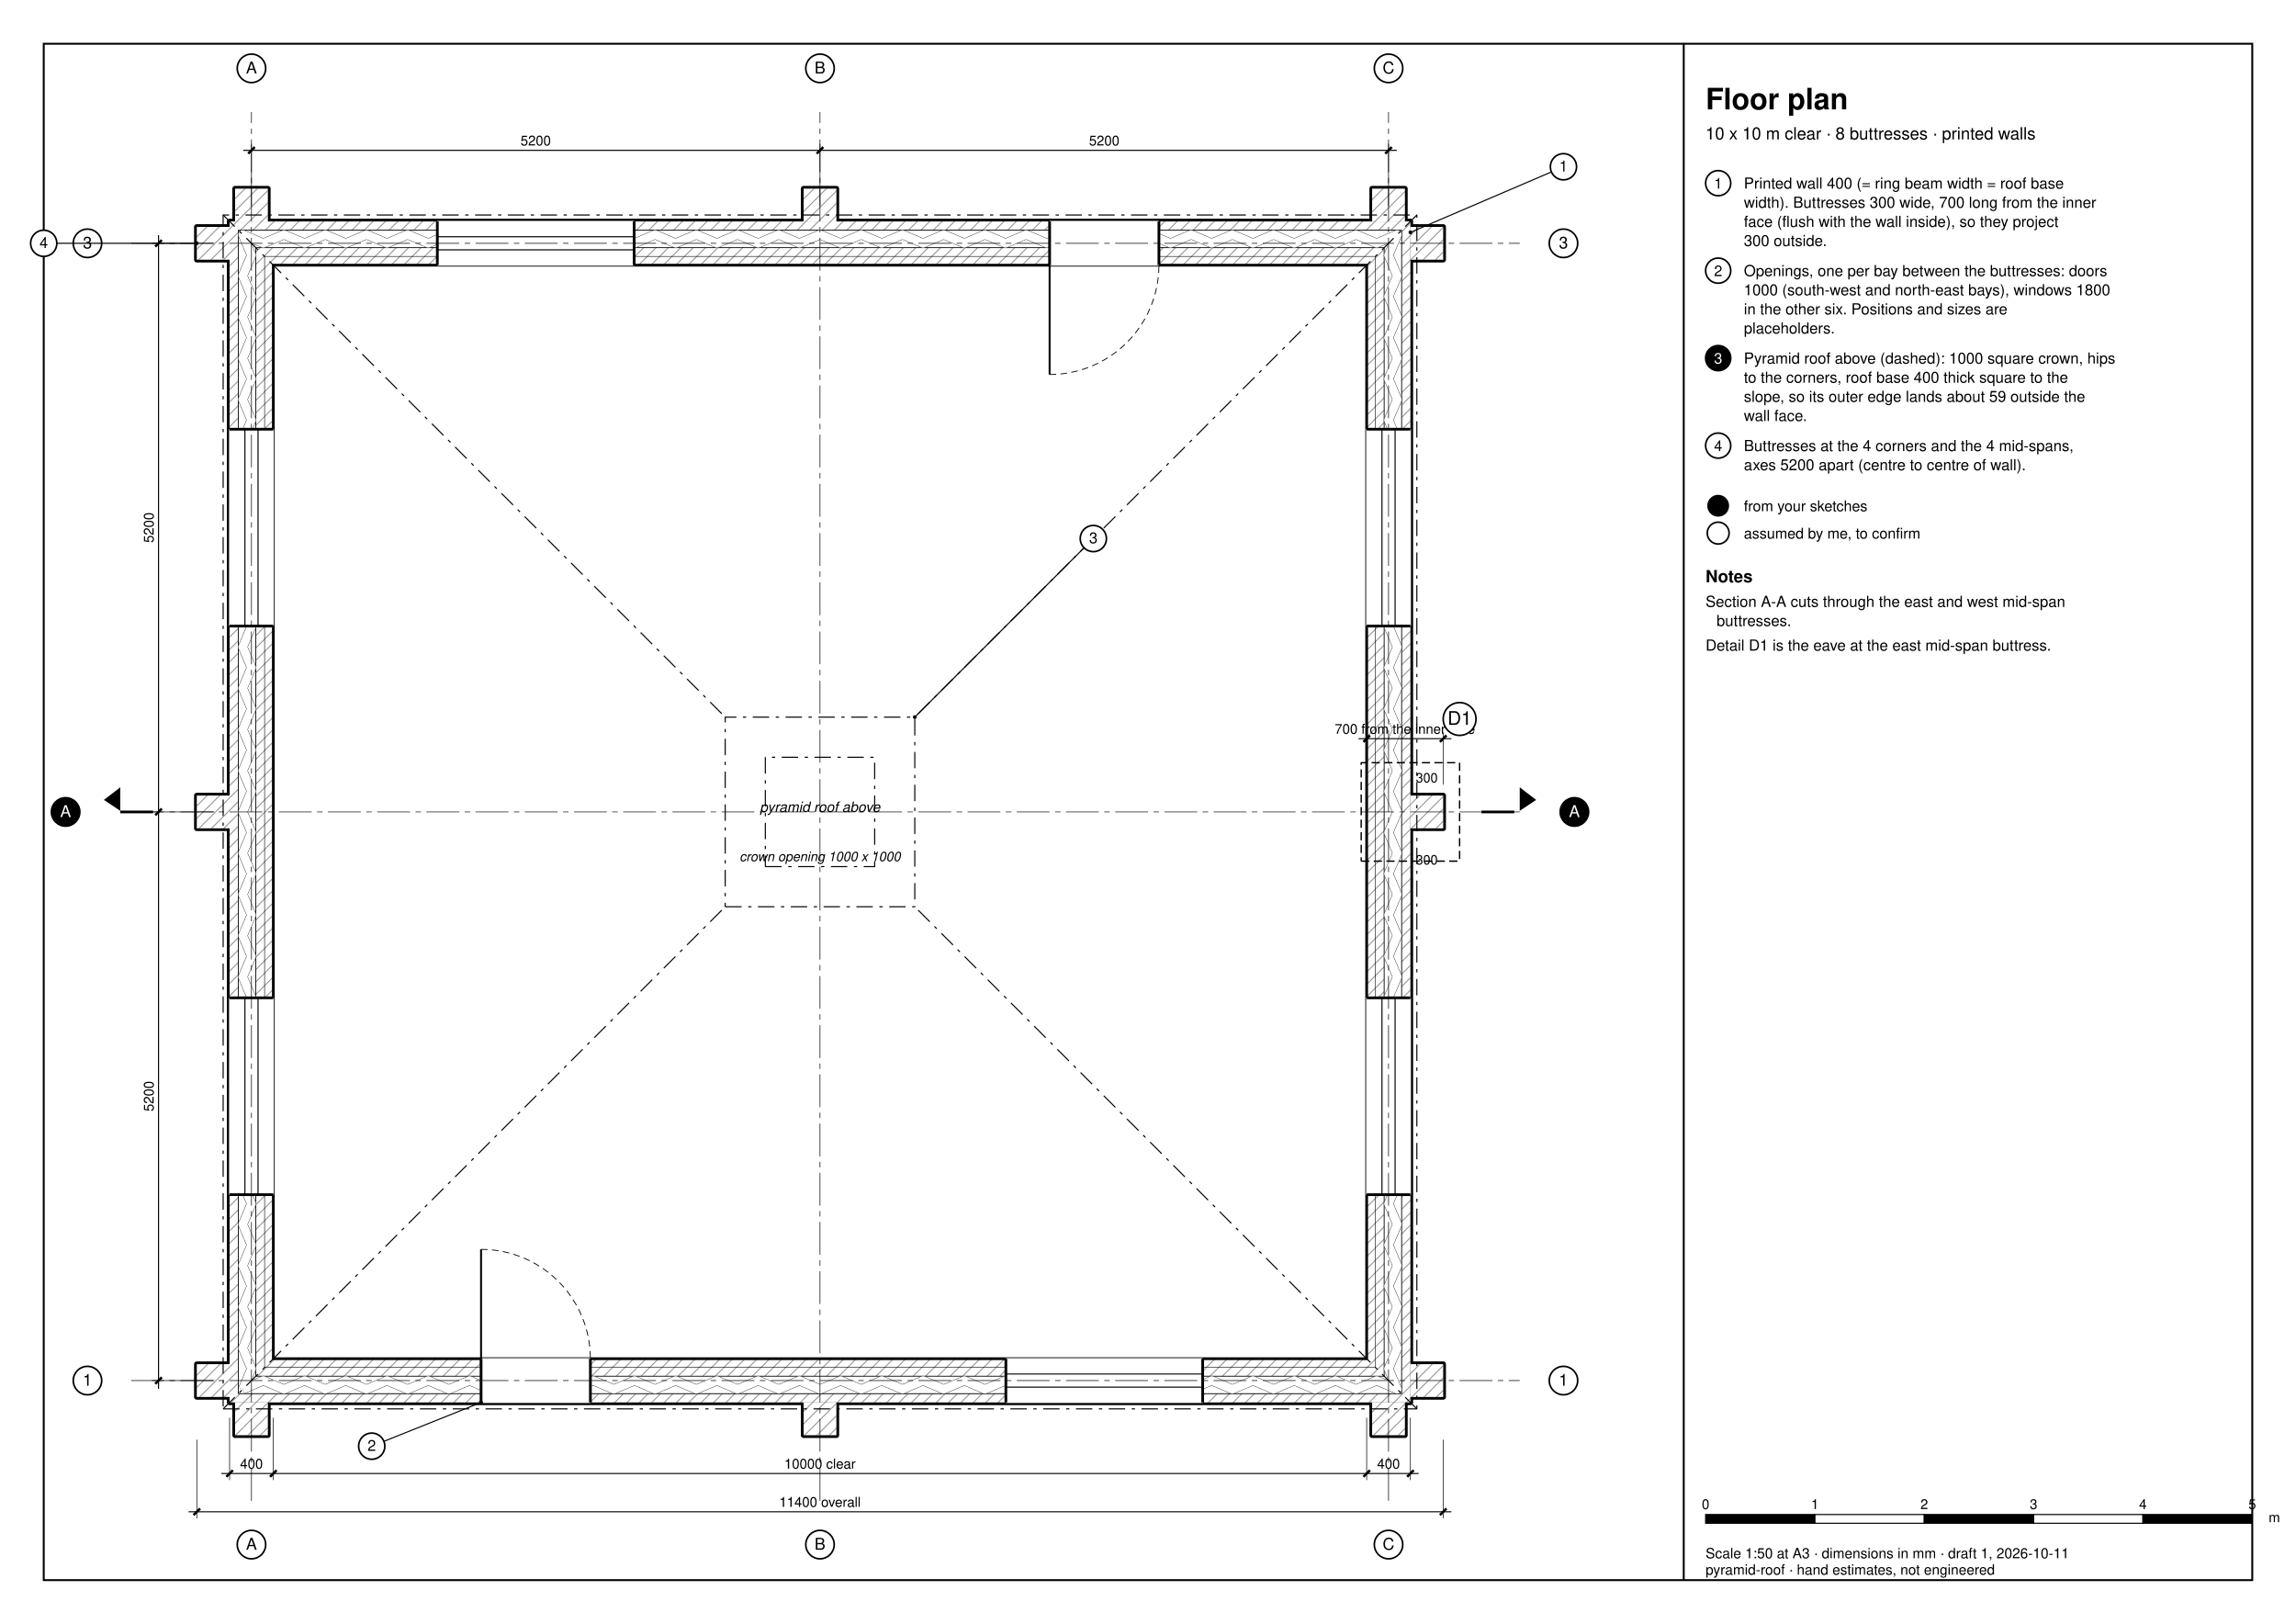
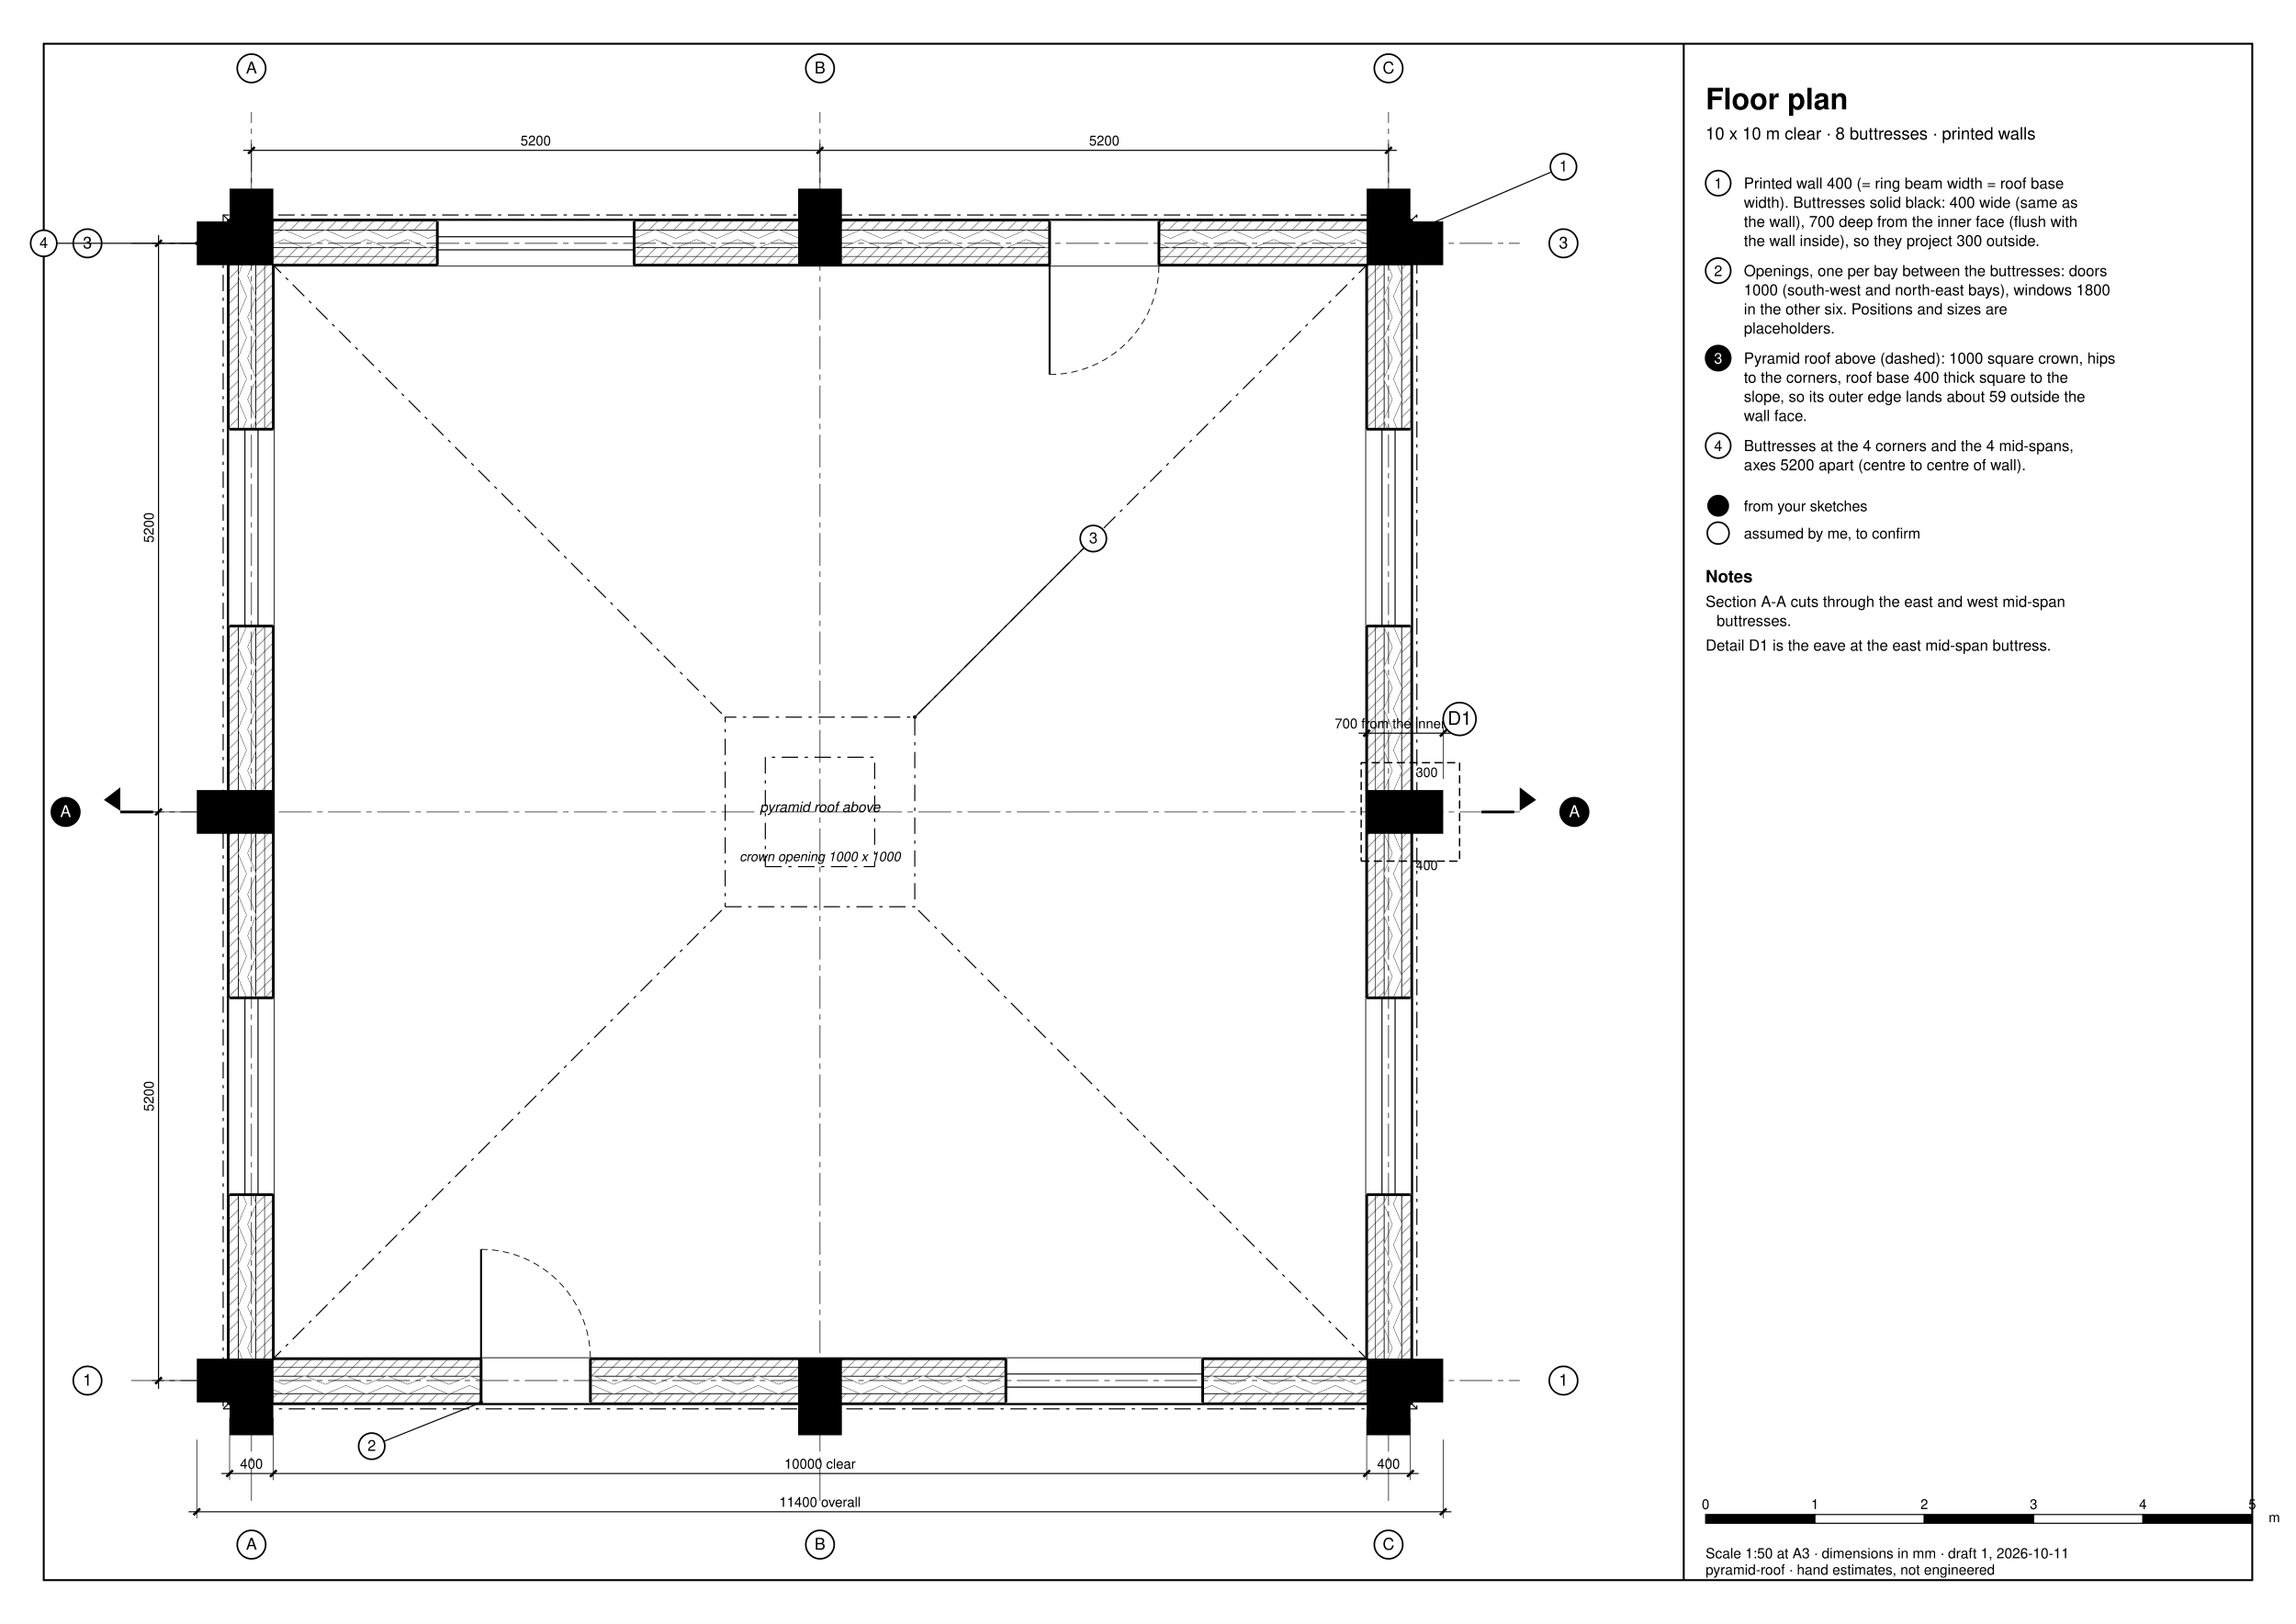
<svg xmlns="http://www.w3.org/2000/svg" width="420mm" height="297mm" viewBox="0 0 420 297" font-family="Helvetica, Arial, sans-serif">
  <defs>
    <pattern id="conc" width="1.6" height="1.6" patternUnits="userSpaceOnUse" patternTransform="rotate(45)">
      <line x1="0" y1="0" x2="0" y2="1.6" stroke="#000" stroke-width="0.14" />
    </pattern>
    <pattern id="earth" width="2.4" height="2.4" patternUnits="userSpaceOnUse" patternTransform="rotate(-45)">
      <line x1="0" y1="0" x2="0" y2="2.4" stroke="#777" stroke-width="0.12" />
    </pattern>
    <pattern id="cast" width="1.6" height="1.6" patternUnits="userSpaceOnUse" patternTransform="rotate(45)">
      <line x1="0" y1="0" x2="0" y2="1.6" stroke="#000" stroke-width="0.14" />
      <line x1="0" y1="0" x2="1.6" y2="0" stroke="#000" stroke-width="0.14" />
    </pattern>
    <pattern id="dots" width="1.5" height="1.5" patternUnits="userSpaceOnUse">
      <circle cx="0.4" cy="0.4" r="0.11" fill="#000" />
      <circle cx="1.15" cy="1.1" r="0.11" fill="#000" />
    </pattern>
  </defs>
  <rect width="420" height="297" fill="#fff" />
  <rect x="8" y="8" width="404" height="281" fill="none" stroke="#000" stroke-width="0.35" />
  <g>
    <polygon points="42.00,256.50 258.00,256.50 258.00,40.50 42.00,40.50" fill="none" stroke="#000" stroke-width="1.0" stroke-linejoin="round" />
-     <polygon points="258.00,255.50 264.00,255.50 264.00,249.50 258.00,249.50" fill="none" stroke="#000" stroke-width="1.0" stroke-linejoin="round" />
-     <polygon points="36.00,255.50 42.00,255.50 42.00,249.50 36.00,249.50" fill="none" stroke="#000" stroke-width="1.0" stroke-linejoin="round" />
-     <polygon points="43.00,40.50 49.00,40.50 49.00,34.50 43.00,34.50" fill="none" stroke="#000" stroke-width="1.0" stroke-linejoin="round" />
-     <polygon points="43.00,262.50 49.00,262.50 49.00,256.50 43.00,256.50" fill="none" stroke="#000" stroke-width="1.0" stroke-linejoin="round" />
-     <polygon points="258.00,151.50 264.00,151.50 264.00,145.50 258.00,145.50" fill="none" stroke="#000" stroke-width="1.0" stroke-linejoin="round" />
-     <polygon points="36.00,151.50 42.00,151.50 42.00,145.50 36.00,145.50" fill="none" stroke="#000" stroke-width="1.0" stroke-linejoin="round" />
-     <polygon points="147.00,40.50 153.00,40.50 153.00,34.50 147.00,34.50" fill="none" stroke="#000" stroke-width="1.0" stroke-linejoin="round" />
-     <polygon points="147.00,262.50 153.00,262.50 153.00,256.50 147.00,256.50" fill="none" stroke="#000" stroke-width="1.0" stroke-linejoin="round" />
-     <polygon points="258.00,47.50 264.00,47.50 264.00,41.50 258.00,41.50" fill="none" stroke="#000" stroke-width="1.0" stroke-linejoin="round" />
-     <polygon points="36.00,47.50 42.00,47.50 42.00,41.50 36.00,41.50" fill="none" stroke="#000" stroke-width="1.0" stroke-linejoin="round" />
-     <polygon points="251.00,40.50 257.00,40.50 257.00,34.50 251.00,34.50" fill="none" stroke="#000" stroke-width="1.0" stroke-linejoin="round" />
-     <polygon points="251.00,262.50 257.00,262.50 257.00,256.50 251.00,256.50" fill="none" stroke="#000" stroke-width="1.0" stroke-linejoin="round" />
-     <polygon points="258.00,255.50 264.00,255.50 264.00,249.50 258.00,249.50" fill="#fff" stroke="#000" stroke-width="0.0" stroke-linejoin="round" />
-     <polygon points="258.00,255.50 264.00,255.50 264.00,249.50 258.00,249.50" fill="url(#conc)" stroke="#000" stroke-width="0.0" stroke-linejoin="round" />
-     <polygon points="36.00,255.50 42.00,255.50 42.00,249.50 36.00,249.50" fill="#fff" stroke="#000" stroke-width="0.0" stroke-linejoin="round" />
-     <polygon points="36.00,255.50 42.00,255.50 42.00,249.50 36.00,249.50" fill="url(#conc)" stroke="#000" stroke-width="0.0" stroke-linejoin="round" />
-     <polygon points="43.00,40.50 49.00,40.50 49.00,34.50 43.00,34.50" fill="#fff" stroke="#000" stroke-width="0.0" stroke-linejoin="round" />
-     <polygon points="43.00,40.50 49.00,40.50 49.00,34.50 43.00,34.50" fill="url(#conc)" stroke="#000" stroke-width="0.0" stroke-linejoin="round" />
-     <polygon points="43.00,262.50 49.00,262.50 49.00,256.50 43.00,256.50" fill="#fff" stroke="#000" stroke-width="0.0" stroke-linejoin="round" />
-     <polygon points="43.00,262.50 49.00,262.50 49.00,256.50 43.00,256.50" fill="url(#conc)" stroke="#000" stroke-width="0.0" stroke-linejoin="round" />
-     <polygon points="258.00,151.50 264.00,151.50 264.00,145.50 258.00,145.50" fill="#fff" stroke="#000" stroke-width="0.0" stroke-linejoin="round" />
-     <polygon points="258.00,151.50 264.00,151.50 264.00,145.50 258.00,145.50" fill="url(#conc)" stroke="#000" stroke-width="0.0" stroke-linejoin="round" />
-     <polygon points="36.00,151.50 42.00,151.50 42.00,145.50 36.00,145.50" fill="#fff" stroke="#000" stroke-width="0.0" stroke-linejoin="round" />
-     <polygon points="36.00,151.50 42.00,151.50 42.00,145.50 36.00,145.50" fill="url(#conc)" stroke="#000" stroke-width="0.0" stroke-linejoin="round" />
-     <polygon points="147.00,40.50 153.00,40.50 153.00,34.50 147.00,34.50" fill="#fff" stroke="#000" stroke-width="0.0" stroke-linejoin="round" />
-     <polygon points="147.00,40.50 153.00,40.50 153.00,34.50 147.00,34.50" fill="url(#conc)" stroke="#000" stroke-width="0.0" stroke-linejoin="round" />
-     <polygon points="147.00,262.50 153.00,262.50 153.00,256.50 147.00,256.50" fill="#fff" stroke="#000" stroke-width="0.0" stroke-linejoin="round" />
-     <polygon points="147.00,262.50 153.00,262.50 153.00,256.50 147.00,256.50" fill="url(#conc)" stroke="#000" stroke-width="0.0" stroke-linejoin="round" />
-     <polygon points="258.00,47.50 264.00,47.50 264.00,41.50 258.00,41.50" fill="#fff" stroke="#000" stroke-width="0.0" stroke-linejoin="round" />
-     <polygon points="258.00,47.50 264.00,47.50 264.00,41.50 258.00,41.50" fill="url(#conc)" stroke="#000" stroke-width="0.0" stroke-linejoin="round" />
-     <polygon points="36.00,47.50 42.00,47.50 42.00,41.50 36.00,41.50" fill="#fff" stroke="#000" stroke-width="0.0" stroke-linejoin="round" />
-     <polygon points="36.00,47.50 42.00,47.50 42.00,41.50 36.00,41.50" fill="url(#conc)" stroke="#000" stroke-width="0.0" stroke-linejoin="round" />
-     <polygon points="251.00,40.50 257.00,40.50 257.00,34.50 251.00,34.50" fill="#fff" stroke="#000" stroke-width="0.0" stroke-linejoin="round" />
-     <polygon points="251.00,40.50 257.00,40.50 257.00,34.50 251.00,34.50" fill="url(#conc)" stroke="#000" stroke-width="0.0" stroke-linejoin="round" />
-     <polygon points="251.00,262.50 257.00,262.50 257.00,256.50 251.00,256.50" fill="#fff" stroke="#000" stroke-width="0.0" stroke-linejoin="round" />
-     <polygon points="251.00,262.50 257.00,262.50 257.00,256.50 251.00,256.50" fill="url(#conc)" stroke="#000" stroke-width="0.0" stroke-linejoin="round" />
    <path d="M42.00,256.50 L258.00,256.50 L258.00,40.50 L42.00,40.50Z M50.00,248.50 L250.00,248.50 L250.00,48.50 L50.00,48.50Z" fill="#fff" fill-rule="evenodd" />
    <path d="M42.00,256.50 L258.00,256.50 L258.00,40.50 L42.00,40.50Z M50.00,248.50 L250.00,248.50 L250.00,48.50 L50.00,48.50Z" fill="url(#conc)" fill-rule="evenodd" />
    <polygon points="50.00,248.50 250.00,248.50 250.00,48.50 50.00,48.50" fill="none" stroke="#000" stroke-width="0.5" stroke-linejoin="round" />
    <path d="M43.60,254.90 L256.40,254.90 L256.40,42.10 L43.60,42.10Z M46.80,251.70 L253.20,251.70 L253.20,45.30 L46.80,45.30Z" fill="#fff" fill-rule="evenodd" />
    <polygon points="48.40,250.10 251.60,250.10 251.60,46.90 48.40,46.90" fill="none" stroke="#000" stroke-width="0.1" stroke-linejoin="round" />
    <polygon points="46.80,251.70 253.20,251.70 253.20,45.30 46.80,45.30" fill="none" stroke="#000" stroke-width="0.15" stroke-linejoin="round" />
    <polygon points="43.60,254.90 256.40,254.90 256.40,42.10 43.60,42.10" fill="none" stroke="#000" stroke-width="0.15" stroke-linejoin="round" />
    <polyline points="44.40,254.10 48.17,252.50 51.94,254.10 55.71,252.50 59.49,254.10 63.26,252.50 67.03,254.10 70.80,252.50 74.57,254.10 78.34,252.50 82.11,254.10 85.89,252.50 89.66,254.10 93.43,252.50 97.20,254.10 100.97,252.50 104.74,254.10 108.51,252.50 112.29,254.10 116.06,252.50 119.83,254.10 123.60,252.50 127.37,254.10 131.14,252.50 134.91,254.10 138.69,252.50 142.46,254.10 146.23,252.50 150.00,254.10 153.77,252.50 157.54,254.10 161.31,252.50 165.09,254.10 168.86,252.50 172.63,254.10 176.40,252.50 180.17,254.10 183.94,252.50 187.71,254.10 191.49,252.50 195.26,254.10 199.03,252.50 202.80,254.10 206.57,252.50 210.34,254.10 214.11,252.50 217.89,254.10 221.66,252.50 225.43,254.10 229.20,252.50 232.97,254.10 236.74,252.50 240.51,254.10 244.29,252.50 248.06,254.10 251.83,252.50 255.60,254.10 254.00,250.33 255.60,246.56 254.00,242.79 255.60,239.01 254.00,235.24 255.60,231.47 254.00,227.70 255.60,223.93 254.00,220.16 255.60,216.39 254.00,212.61 255.60,208.84 254.00,205.07 255.60,201.30 254.00,197.53 255.60,193.76 254.00,189.99 255.60,186.21 254.00,182.44 255.60,178.67 254.00,174.90 255.60,171.13 254.00,167.36 255.60,163.59 254.00,159.81 255.60,156.04 254.00,152.27 255.60,148.50 254.00,144.73 255.60,140.96 254.00,137.19 255.60,133.41 254.00,129.64 255.60,125.87 254.00,122.10 255.60,118.33 254.00,114.56 255.60,110.79 254.00,107.01 255.60,103.24 254.00,99.47 255.60,95.70 254.00,91.93 255.60,88.16 254.00,84.39 255.60,80.61 254.00,76.84 255.60,73.07 254.00,69.30 255.60,65.53 254.00,61.76 255.60,57.99 254.00,54.21 255.60,50.44 254.00,46.67 255.60,42.90 251.83,44.50 248.06,42.90 244.29,44.50 240.51,42.90 236.74,44.50 232.97,42.90 229.20,44.50 225.43,42.90 221.66,44.50 217.89,42.90 214.11,44.50 210.34,42.90 206.57,44.50 202.80,42.90 199.03,44.50 195.26,42.90 191.49,44.50 187.71,42.90 183.94,44.50 180.17,42.90 176.40,44.50 172.63,42.90 168.86,44.50 165.09,42.90 161.31,44.50 157.54,42.90 153.77,44.50 150.00,42.90 146.23,44.50 142.46,42.90 138.69,44.50 134.91,42.90 131.14,44.50 127.37,42.90 123.60,44.50 119.83,42.90 116.06,44.50 112.29,42.90 108.51,44.50 104.74,42.90 100.97,44.50 97.20,42.90 93.43,44.50 89.66,42.90 85.89,44.50 82.11,42.90 78.34,44.50 74.57,42.90 70.80,44.50 67.03,42.90 63.26,44.50 59.49,42.90 55.71,44.50 51.94,42.90 48.17,44.50 44.40,42.90 46.00,46.67 44.40,50.44 46.00,54.21 44.40,57.99 46.00,61.76 44.40,65.53 46.00,69.30 44.40,73.07 46.00,76.84 44.40,80.61 46.00,84.39 44.40,88.16 46.00,91.93 44.40,95.70 46.00,99.47 44.40,103.24 46.00,107.01 44.40,110.79 46.00,114.56 44.40,118.33 46.00,122.10 44.40,125.87 46.00,129.64 44.40,133.41 46.00,137.19 44.40,140.96 46.00,144.73 44.40,148.50 46.00,152.27 44.40,156.04 46.00,159.81 44.40,163.59 46.00,167.36 44.40,171.13 46.00,174.90 44.40,178.67 46.00,182.44 44.40,186.21 46.00,189.99 44.40,193.76 46.00,197.53 44.40,201.30 46.00,205.07 44.40,208.84 46.00,212.61 44.40,216.39 46.00,220.16 44.40,223.93 46.00,227.70 44.40,231.47 46.00,235.24 44.40,239.01 46.00,242.79 44.40,246.56 46.00,250.33 44.40,254.10" fill="none" stroke="#000" stroke-width="1.7" stroke-linejoin="round" stroke-linecap="butt" />
    <polyline points="44.40,254.10 48.17,252.50 51.94,254.10 55.71,252.50 59.49,254.10 63.26,252.50 67.03,254.10 70.80,252.50 74.57,254.10 78.34,252.50 82.11,254.10 85.89,252.50 89.66,254.10 93.43,252.50 97.20,254.10 100.97,252.50 104.74,254.10 108.51,252.50 112.29,254.10 116.06,252.50 119.83,254.10 123.60,252.50 127.37,254.10 131.14,252.50 134.91,254.10 138.69,252.50 142.46,254.10 146.23,252.50 150.00,254.10 153.77,252.50 157.54,254.10 161.31,252.50 165.09,254.10 168.86,252.50 172.63,254.10 176.40,252.50 180.17,254.10 183.94,252.50 187.71,254.10 191.49,252.50 195.26,254.10 199.03,252.50 202.80,254.10 206.57,252.50 210.34,254.10 214.11,252.50 217.89,254.10 221.66,252.50 225.43,254.10 229.20,252.50 232.97,254.10 236.74,252.50 240.51,254.10 244.29,252.50 248.06,254.10 251.83,252.50 255.60,254.10 254.00,250.33 255.60,246.56 254.00,242.79 255.60,239.01 254.00,235.24 255.60,231.47 254.00,227.70 255.60,223.93 254.00,220.16 255.60,216.39 254.00,212.61 255.60,208.84 254.00,205.07 255.60,201.30 254.00,197.53 255.60,193.76 254.00,189.99 255.60,186.21 254.00,182.44 255.60,178.67 254.00,174.90 255.60,171.13 254.00,167.36 255.60,163.59 254.00,159.81 255.60,156.04 254.00,152.27 255.60,148.50 254.00,144.73 255.60,140.96 254.00,137.19 255.60,133.41 254.00,129.64 255.60,125.87 254.00,122.10 255.60,118.33 254.00,114.56 255.60,110.79 254.00,107.01 255.60,103.24 254.00,99.47 255.60,95.70 254.00,91.93 255.60,88.16 254.00,84.39 255.60,80.61 254.00,76.84 255.60,73.07 254.00,69.30 255.60,65.53 254.00,61.76 255.60,57.99 254.00,54.21 255.60,50.44 254.00,46.67 255.60,42.90 251.83,44.50 248.06,42.90 244.29,44.50 240.51,42.90 236.74,44.50 232.97,42.90 229.20,44.50 225.43,42.90 221.66,44.50 217.89,42.90 214.11,44.50 210.34,42.90 206.57,44.50 202.80,42.90 199.03,44.50 195.26,42.90 191.49,44.50 187.71,42.90 183.94,44.50 180.17,42.90 176.40,44.50 172.63,42.90 168.86,44.50 165.09,42.90 161.31,44.50 157.54,42.90 153.77,44.50 150.00,42.90 146.23,44.50 142.46,42.90 138.69,44.50 134.91,42.90 131.14,44.50 127.37,42.90 123.60,44.50 119.83,42.90 116.06,44.50 112.29,42.90 108.51,44.50 104.74,42.90 100.97,44.50 97.20,42.90 93.43,44.50 89.66,42.90 85.89,44.50 82.11,42.90 78.34,44.50 74.57,42.90 70.80,44.50 67.03,42.90 63.26,44.50 59.49,42.90 55.71,44.50 51.94,42.90 48.17,44.50 44.40,42.90 46.00,46.67 44.40,50.44 46.00,54.21 44.40,57.99 46.00,61.76 44.40,65.53 46.00,69.30 44.40,73.07 46.00,76.84 44.40,80.61 46.00,84.39 44.40,88.16 46.00,91.93 44.40,95.70 46.00,99.47 44.40,103.24 46.00,107.01 44.40,110.79 46.00,114.56 44.40,118.33 46.00,122.10 44.40,125.87 46.00,129.64 44.40,133.41 46.00,137.19 44.40,140.96 46.00,144.73 44.40,148.50 46.00,152.27 44.40,156.04 46.00,159.81 44.40,163.59 46.00,167.36 44.40,171.13 46.00,174.90 44.40,178.67 46.00,182.44 44.40,186.21 46.00,189.99 44.40,193.76 46.00,197.53 44.40,201.30 46.00,205.07 44.40,208.84 46.00,212.61 44.40,216.39 46.00,220.16 44.40,223.93 46.00,227.70 44.40,231.47 46.00,235.24 44.40,239.01 46.00,242.79 44.40,246.56 46.00,250.33 44.40,254.10" fill="none" stroke="#fff" stroke-width="1.6" stroke-linejoin="round" stroke-linecap="butt" />
+     <polygon points="250.00,256.50 264.00,256.50 264.00,248.50 250.00,248.50" fill="#000" stroke="#000" stroke-width="0.0" stroke-linejoin="round" />
+     <polygon points="36.00,256.50 50.00,256.50 50.00,248.50 36.00,248.50" fill="#000" stroke="#000" stroke-width="0.0" stroke-linejoin="round" />
+     <polygon points="42.00,48.50 50.00,48.50 50.00,34.50 42.00,34.50" fill="#000" stroke="#000" stroke-width="0.0" stroke-linejoin="round" />
+     <polygon points="42.00,262.50 50.00,262.50 50.00,248.50 42.00,248.50" fill="#000" stroke="#000" stroke-width="0.0" stroke-linejoin="round" />
+     <polygon points="250.00,152.50 264.00,152.50 264.00,144.50 250.00,144.50" fill="#000" stroke="#000" stroke-width="0.0" stroke-linejoin="round" />
+     <polygon points="36.00,152.50 50.00,152.50 50.00,144.50 36.00,144.50" fill="#000" stroke="#000" stroke-width="0.0" stroke-linejoin="round" />
+     <polygon points="146.00,48.50 154.00,48.50 154.00,34.50 146.00,34.50" fill="#000" stroke="#000" stroke-width="0.0" stroke-linejoin="round" />
+     <polygon points="146.00,262.50 154.00,262.50 154.00,248.50 146.00,248.50" fill="#000" stroke="#000" stroke-width="0.0" stroke-linejoin="round" />
+     <polygon points="250.00,48.50 264.00,48.50 264.00,40.50 250.00,40.50" fill="#000" stroke="#000" stroke-width="0.0" stroke-linejoin="round" />
+     <polygon points="36.00,48.50 50.00,48.50 50.00,40.50 36.00,40.50" fill="#000" stroke="#000" stroke-width="0.0" stroke-linejoin="round" />
+     <polygon points="250.00,48.50 258.00,48.50 258.00,34.50 250.00,34.50" fill="#000" stroke="#000" stroke-width="0.0" stroke-linejoin="round" />
+     <polygon points="250.00,262.50 258.00,262.50 258.00,248.50 250.00,248.50" fill="#000" stroke="#000" stroke-width="0.0" stroke-linejoin="round" />
    <polygon points="88.00,248.40 108.00,248.40 108.00,256.60 88.00,256.60" fill="#fff" stroke="#000" stroke-width="0.0" stroke-linejoin="round" />
    <polyline points="88.00,248.50 88.00,256.50" fill="none" stroke="#000" stroke-width="0.5" stroke-linejoin="round" />
    <polyline points="108.00,248.50 108.00,256.50" fill="none" stroke="#000" stroke-width="0.5" stroke-linejoin="round" />
    <polyline points="88.00,248.50 88.00,228.50" fill="none" stroke="#000" stroke-width="0.35" stroke-linejoin="round" />
    <polyline points="88.00,228.50 89.31,228.54 90.61,228.67 91.90,228.88 93.18,229.18 94.43,229.56 95.65,230.02 96.85,230.56 98.00,231.18 99.11,231.87 100.18,232.63 101.19,233.46 102.14,234.36 103.04,235.31 103.87,236.32 104.63,237.39 105.32,238.50 105.94,239.65 106.48,240.85 106.94,242.07 107.32,243.32 107.62,244.60 107.83,245.89 107.96,247.19 108.00,248.50" fill="none" stroke="#000" stroke-width="0.15" stroke-linejoin="round" stroke-dasharray="1.2 0.8" />
    <polygon points="184.00,248.40 220.00,248.40 220.00,256.60 184.00,256.60" fill="#fff" stroke="#000" stroke-width="0.0" stroke-linejoin="round" />
    <polyline points="184.00,248.50 184.00,256.50" fill="none" stroke="#000" stroke-width="0.5" stroke-linejoin="round" />
    <polyline points="220.00,248.50 220.00,256.50" fill="none" stroke="#000" stroke-width="0.5" stroke-linejoin="round" />
    <polyline points="184.00,251.30 220.00,251.30" fill="none" stroke="#000" stroke-width="0.2" stroke-linejoin="round" />
    <polyline points="184.00,253.70 220.00,253.70" fill="none" stroke="#000" stroke-width="0.2" stroke-linejoin="round" />
    <polygon points="80.00,48.60 116.00,48.60 116.00,40.40 80.00,40.40" fill="#fff" stroke="#000" stroke-width="0.0" stroke-linejoin="round" />
    <polyline points="80.00,48.50 80.00,40.50" fill="none" stroke="#000" stroke-width="0.5" stroke-linejoin="round" />
    <polyline points="116.00,48.50 116.00,40.50" fill="none" stroke="#000" stroke-width="0.5" stroke-linejoin="round" />
    <polyline points="80.00,45.70 116.00,45.70" fill="none" stroke="#000" stroke-width="0.2" stroke-linejoin="round" />
    <polyline points="80.00,43.30 116.00,43.30" fill="none" stroke="#000" stroke-width="0.2" stroke-linejoin="round" />
    <polygon points="192.00,48.60 212.00,48.60 212.00,40.40 192.00,40.40" fill="#fff" stroke="#000" stroke-width="0.0" stroke-linejoin="round" />
    <polyline points="192.00,48.50 192.00,40.50" fill="none" stroke="#000" stroke-width="0.5" stroke-linejoin="round" />
    <polyline points="212.00,48.50 212.00,40.50" fill="none" stroke="#000" stroke-width="0.5" stroke-linejoin="round" />
    <polyline points="192.00,48.50 192.00,68.50" fill="none" stroke="#000" stroke-width="0.35" stroke-linejoin="round" />
    <polyline points="192.00,68.50 193.31,68.46 194.61,68.33 195.90,68.12 197.18,67.82 198.43,67.44 199.65,66.98 200.85,66.44 202.00,65.82 203.11,65.13 204.18,64.37 205.19,63.54 206.14,62.64 207.04,61.69 207.87,60.68 208.63,59.61 209.32,58.50 209.94,57.35 210.48,56.15 210.94,54.93 211.32,53.68 211.62,52.40 211.83,51.11 211.96,49.81 212.00,48.50" fill="none" stroke="#000" stroke-width="0.15" stroke-linejoin="round" stroke-dasharray="1.2 0.8" />
    <polygon points="249.90,218.50 249.90,182.50 258.10,182.50 258.10,218.50" fill="#fff" stroke="#000" stroke-width="0.0" stroke-linejoin="round" />
    <polyline points="250.00,218.50 258.00,218.50" fill="none" stroke="#000" stroke-width="0.5" stroke-linejoin="round" />
    <polyline points="250.00,182.50 258.00,182.50" fill="none" stroke="#000" stroke-width="0.5" stroke-linejoin="round" />
    <polyline points="252.80,218.50 252.80,182.50" fill="none" stroke="#000" stroke-width="0.2" stroke-linejoin="round" />
    <polyline points="255.20,218.50 255.20,182.50" fill="none" stroke="#000" stroke-width="0.2" stroke-linejoin="round" />
    <polygon points="249.90,114.50 249.90,78.50 258.10,78.50 258.10,114.50" fill="#fff" stroke="#000" stroke-width="0.0" stroke-linejoin="round" />
    <polyline points="250.00,114.50 258.00,114.50" fill="none" stroke="#000" stroke-width="0.5" stroke-linejoin="round" />
    <polyline points="250.00,78.50 258.00,78.50" fill="none" stroke="#000" stroke-width="0.5" stroke-linejoin="round" />
    <polyline points="252.80,114.50 252.80,78.50" fill="none" stroke="#000" stroke-width="0.2" stroke-linejoin="round" />
    <polyline points="255.20,114.50 255.20,78.50" fill="none" stroke="#000" stroke-width="0.2" stroke-linejoin="round" />
    <polygon points="50.10,218.50 50.10,182.50 41.90,182.50 41.90,218.50" fill="#fff" stroke="#000" stroke-width="0.0" stroke-linejoin="round" />
    <polyline points="50.00,218.50 42.00,218.50" fill="none" stroke="#000" stroke-width="0.5" stroke-linejoin="round" />
    <polyline points="50.00,182.50 42.00,182.50" fill="none" stroke="#000" stroke-width="0.5" stroke-linejoin="round" />
    <polyline points="47.20,218.50 47.20,182.50" fill="none" stroke="#000" stroke-width="0.2" stroke-linejoin="round" />
    <polyline points="44.80,218.50 44.80,182.50" fill="none" stroke="#000" stroke-width="0.2" stroke-linejoin="round" />
    <polygon points="50.10,114.50 50.10,78.50 41.90,78.50 41.90,114.50" fill="#fff" stroke="#000" stroke-width="0.0" stroke-linejoin="round" />
    <polyline points="50.00,114.50 42.00,114.50" fill="none" stroke="#000" stroke-width="0.5" stroke-linejoin="round" />
    <polyline points="50.00,78.50 42.00,78.50" fill="none" stroke="#000" stroke-width="0.5" stroke-linejoin="round" />
    <polyline points="47.20,114.50 47.20,78.50" fill="none" stroke="#000" stroke-width="0.2" stroke-linejoin="round" />
    <polyline points="44.80,114.50 44.80,78.50" fill="none" stroke="#000" stroke-width="0.2" stroke-linejoin="round" />
    <polyline points="40.82,257.68 259.18,257.68 259.18,39.32 40.82,39.32 40.82,257.68" fill="none" stroke="#000" stroke-width="0.2" stroke-linejoin="round" stroke-dasharray="3 1.2 0.6 1.2" />
    <polyline points="132.66,165.84 167.34,165.84 167.34,131.16 132.66,131.16 132.66,165.84" fill="none" stroke="#000" stroke-width="0.2" stroke-linejoin="round" stroke-dasharray="3 1.2 0.6 1.2" />
    <polyline points="140.00,158.50 160.00,158.50 160.00,138.50 140.00,138.50 140.00,158.50" fill="none" stroke="#000" stroke-width="0.2" stroke-linejoin="round" stroke-dasharray="3 1.2 0.6 1.2" />
    <polyline points="40.82,257.68 132.66,165.84" fill="none" stroke="#000" stroke-width="0.2" stroke-linejoin="round" stroke-dasharray="3 1.2 0.6 1.2" />
    <polyline points="40.82,39.32 132.66,131.16" fill="none" stroke="#000" stroke-width="0.2" stroke-linejoin="round" stroke-dasharray="3 1.2 0.6 1.2" />
    <polyline points="259.18,257.68 167.34,165.84" fill="none" stroke="#000" stroke-width="0.2" stroke-linejoin="round" stroke-dasharray="3 1.2 0.6 1.2" />
    <polyline points="259.18,39.32 167.34,131.16" fill="none" stroke="#000" stroke-width="0.2" stroke-linejoin="round" stroke-dasharray="3 1.2 0.6 1.2" />
    <text x="150.00" y="148.50" font-size="2.6" text-anchor="middle" font-weight="normal" fill="#000" font-style="italic">pyramid roof above</text>
    <text x="150.00" y="157.50" font-size="2.4" text-anchor="middle" font-weight="normal" fill="#000" font-style="italic">crown opening 1000 x 1000</text>
    <polyline points="46.00,274.50 46.00,20.50" fill="none" stroke="#000" stroke-width="0.12" stroke-linejoin="round" stroke-dasharray="6 1 1 1" />
    <circle cx="46.00" cy="12.50" r="2.6" fill="#fff" stroke="#000" stroke-width="0.3" />
    <text x="46.00" y="13.44" font-size="2.99" text-anchor="middle" fill="#000">A</text>
    <circle cx="46.00" cy="282.50" r="2.6" fill="#fff" stroke="#000" stroke-width="0.3" />
    <text x="46.00" y="283.44" font-size="2.99" text-anchor="middle" fill="#000">A</text>
    <polyline points="150.00,274.50 150.00,20.50" fill="none" stroke="#000" stroke-width="0.12" stroke-linejoin="round" stroke-dasharray="6 1 1 1" />
    <circle cx="150.00" cy="12.50" r="2.6" fill="#fff" stroke="#000" stroke-width="0.3" />
    <text x="150.00" y="13.44" font-size="2.99" text-anchor="middle" fill="#000">B</text>
    <circle cx="150.00" cy="282.50" r="2.6" fill="#fff" stroke="#000" stroke-width="0.3" />
    <text x="150.00" y="283.44" font-size="2.99" text-anchor="middle" fill="#000">B</text>
    <polyline points="254.00,274.50 254.00,20.50" fill="none" stroke="#000" stroke-width="0.12" stroke-linejoin="round" stroke-dasharray="6 1 1 1" />
    <circle cx="254.00" cy="12.50" r="2.6" fill="#fff" stroke="#000" stroke-width="0.3" />
    <text x="254.00" y="13.44" font-size="2.99" text-anchor="middle" fill="#000">C</text>
    <circle cx="254.00" cy="282.50" r="2.6" fill="#fff" stroke="#000" stroke-width="0.3" />
    <text x="254.00" y="283.44" font-size="2.99" text-anchor="middle" fill="#000">C</text>
    <polyline points="24.00,252.50 278.00,252.50" fill="none" stroke="#000" stroke-width="0.12" stroke-linejoin="round" stroke-dasharray="6 1 1 1" />
    <circle cx="16.00" cy="252.50" r="2.6" fill="#fff" stroke="#000" stroke-width="0.3" />
    <text x="16.00" y="253.44" font-size="2.99" text-anchor="middle" fill="#000">1</text>
    <circle cx="286.00" cy="252.50" r="2.6" fill="#fff" stroke="#000" stroke-width="0.3" />
    <text x="286.00" y="253.44" font-size="2.99" text-anchor="middle" fill="#000">1</text>
    <polyline points="24.00,148.50 278.00,148.50" fill="none" stroke="#000" stroke-width="0.12" stroke-linejoin="round" stroke-dasharray="6 1 1 1" />
    <polyline points="24.00,44.50 278.00,44.50" fill="none" stroke="#000" stroke-width="0.12" stroke-linejoin="round" stroke-dasharray="6 1 1 1" />
    <circle cx="16.00" cy="44.50" r="2.6" fill="#fff" stroke="#000" stroke-width="0.3" />
    <text x="16.00" y="45.44" font-size="2.99" text-anchor="middle" fill="#000">3</text>
    <circle cx="286.00" cy="44.50" r="2.6" fill="#fff" stroke="#000" stroke-width="0.3" />
    <text x="286.00" y="45.44" font-size="2.99" text-anchor="middle" fill="#000">3</text>
    <polyline points="40.50,269.50 259.50,269.50" fill="none" stroke="#000" stroke-width="0.2" stroke-linejoin="round" />
    <polyline points="42.00,259.30 42.00,270.70" fill="none" stroke="#000" stroke-width="0.12" stroke-linejoin="round" />
    <polyline points="41.40,270.10 42.60,268.90" fill="none" stroke="#000" stroke-width="0.45" stroke-linejoin="round" />
    <polyline points="50.00,259.30 50.00,270.70" fill="none" stroke="#000" stroke-width="0.12" stroke-linejoin="round" />
    <polyline points="49.40,270.10 50.60,268.90" fill="none" stroke="#000" stroke-width="0.45" stroke-linejoin="round" />
    <polyline points="250.00,259.30 250.00,270.70" fill="none" stroke="#000" stroke-width="0.12" stroke-linejoin="round" />
    <polyline points="249.40,270.10 250.60,268.90" fill="none" stroke="#000" stroke-width="0.45" stroke-linejoin="round" />
    <polyline points="258.00,259.30 258.00,270.70" fill="none" stroke="#000" stroke-width="0.12" stroke-linejoin="round" />
    <polyline points="257.40,270.10 258.60,268.90" fill="none" stroke="#000" stroke-width="0.45" stroke-linejoin="round" />
    <text x="46.00" y="268.60" font-size="2.5" text-anchor="middle" font-weight="normal" fill="#000">400</text>
    <text x="150.00" y="268.60" font-size="2.5" text-anchor="middle" font-weight="normal" fill="#000">10000 clear</text>
    <text x="254.00" y="268.60" font-size="2.5" text-anchor="middle" font-weight="normal" fill="#000">400</text>
    <polyline points="34.50,276.50 265.50,276.50" fill="none" stroke="#000" stroke-width="0.2" stroke-linejoin="round" />
    <polyline points="36.00,263.30 36.00,277.70" fill="none" stroke="#000" stroke-width="0.12" stroke-linejoin="round" />
    <polyline points="35.40,277.10 36.60,275.90" fill="none" stroke="#000" stroke-width="0.45" stroke-linejoin="round" />
    <polyline points="264.00,263.30 264.00,277.70" fill="none" stroke="#000" stroke-width="0.12" stroke-linejoin="round" />
    <polyline points="263.40,277.10 264.60,275.90" fill="none" stroke="#000" stroke-width="0.45" stroke-linejoin="round" />
    <text x="150.00" y="275.60" font-size="2.5" text-anchor="middle" font-weight="normal" fill="#000">11400 overall</text>
    <polyline points="29.00,254.00 29.00,43.00" fill="none" stroke="#000" stroke-width="0.2" stroke-linejoin="round" />
    <polyline points="39.20,252.50 27.80,252.50" fill="none" stroke="#000" stroke-width="0.12" stroke-linejoin="round" />
    <polyline points="28.40,253.10 29.60,251.90" fill="none" stroke="#000" stroke-width="0.45" stroke-linejoin="round" />
    <polyline points="39.20,148.50 27.80,148.50" fill="none" stroke="#000" stroke-width="0.12" stroke-linejoin="round" />
    <polyline points="28.40,149.10 29.60,147.90" fill="none" stroke="#000" stroke-width="0.45" stroke-linejoin="round" />
    <polyline points="39.20,44.50 27.80,44.50" fill="none" stroke="#000" stroke-width="0.12" stroke-linejoin="round" />
    <polyline points="28.40,45.10 29.60,43.90" fill="none" stroke="#000" stroke-width="0.45" stroke-linejoin="round" />
    <text x="28.10" y="200.50" font-size="2.5" text-anchor="middle" font-weight="normal" fill="#000" transform="rotate(-90 28.10 200.50)">5200</text>
    <text x="28.10" y="96.50" font-size="2.5" text-anchor="middle" font-weight="normal" fill="#000" transform="rotate(-90 28.10 96.50)">5200</text>
    <polyline points="44.50,27.50 255.50,27.50" fill="none" stroke="#000" stroke-width="0.2" stroke-linejoin="round" />
    <polyline points="46.00,37.70 46.00,26.30" fill="none" stroke="#000" stroke-width="0.12" stroke-linejoin="round" />
    <polyline points="45.40,28.10 46.60,26.90" fill="none" stroke="#000" stroke-width="0.45" stroke-linejoin="round" />
    <polyline points="150.00,37.70 150.00,26.30" fill="none" stroke="#000" stroke-width="0.12" stroke-linejoin="round" />
    <polyline points="149.40,28.10 150.60,26.90" fill="none" stroke="#000" stroke-width="0.45" stroke-linejoin="round" />
    <polyline points="254.00,37.70 254.00,26.30" fill="none" stroke="#000" stroke-width="0.12" stroke-linejoin="round" />
    <polyline points="253.40,28.10 254.60,26.90" fill="none" stroke="#000" stroke-width="0.45" stroke-linejoin="round" />
    <text x="98.00" y="26.60" font-size="2.5" text-anchor="middle" font-weight="normal" fill="#000">5200</text>
    <text x="202.00" y="26.60" font-size="2.5" text-anchor="middle" font-weight="normal" fill="#000">5200</text>
-     <text x="261.00" y="143.10" font-size="2.4" text-anchor="middle" font-weight="normal" fill="#000">300</text>
-     <text x="261.00" y="158.10" font-size="2.4" text-anchor="middle" font-weight="normal" fill="#000">300</text>
-     <polyline points="248.50,135.10 265.50,135.10" fill="none" stroke="#000" stroke-width="0.2" stroke-linejoin="round" />
-     <polyline points="250.00,143.50 250.00,133.90" fill="none" stroke="#000" stroke-width="0.12" stroke-linejoin="round" />
-     <polyline points="249.40,135.70 250.60,134.50" fill="none" stroke="#000" stroke-width="0.45" stroke-linejoin="round" />
-     <polyline points="264.00,143.50 264.00,133.90" fill="none" stroke="#000" stroke-width="0.12" stroke-linejoin="round" />
-     <polyline points="263.40,135.70 264.60,134.50" fill="none" stroke="#000" stroke-width="0.45" stroke-linejoin="round" />
-     <text x="257.00" y="134.20" font-size="2.5" text-anchor="middle" font-weight="normal" fill="#000">700 from the inner face</text>
+     <text x="261.00" y="142.10" font-size="2.4" text-anchor="middle" font-weight="normal" fill="#000">300</text>
+     <text x="261.00" y="159.10" font-size="2.4" text-anchor="middle" font-weight="normal" fill="#000">400</text>
+     <polyline points="248.50,134.10 265.50,134.10" fill="none" stroke="#000" stroke-width="0.2" stroke-linejoin="round" />
+     <polyline points="250.00,142.50 250.00,132.90" fill="none" stroke="#000" stroke-width="0.12" stroke-linejoin="round" />
+     <polyline points="249.40,134.70 250.60,133.50" fill="none" stroke="#000" stroke-width="0.45" stroke-linejoin="round" />
+     <polyline points="264.00,142.50 264.00,132.90" fill="none" stroke="#000" stroke-width="0.12" stroke-linejoin="round" />
+     <polyline points="263.40,134.70 264.60,133.50" fill="none" stroke="#000" stroke-width="0.45" stroke-linejoin="round" />
+     <text x="257.00" y="133.20" font-size="2.5" text-anchor="middle" font-weight="normal" fill="#000">700 from the inner face</text>
    <polyline points="22.00,148.50 29.00,148.50" fill="none" stroke="#000" stroke-width="0.5" stroke-linejoin="round" stroke-dasharray="6 1.5 1 1.5" />
    <polyline points="271.00,148.50 278.00,148.50" fill="none" stroke="#000" stroke-width="0.5" stroke-linejoin="round" stroke-dasharray="6 1.5 1 1.5" />
    <polygon points="22.00,148.30 22.00,144.00 19.00,146.30" fill="#000" />
    <circle cx="12.00" cy="148.50" r="2.6" fill="#000" stroke="#000" stroke-width="0.3" />
    <text x="12.00" y="149.44" font-size="2.99" text-anchor="middle" fill="#fff">A</text>
    <polygon points="278.00,148.30 278.00,144.00 281.00,146.30" fill="#000" />
    <circle cx="288.00" cy="148.50" r="2.6" fill="#000" stroke="#000" stroke-width="0.3" />
    <text x="288.00" y="149.44" font-size="2.99" text-anchor="middle" fill="#fff">A</text>
    <polyline points="249.00,157.50 267.00,157.50 267.00,139.50 249.00,139.50 249.00,157.50" fill="none" stroke="#000" stroke-width="0.25" stroke-linejoin="round" stroke-dasharray="1.5 0.8" />
    <circle cx="267.00" cy="131.50" r="3.0" fill="#fff" stroke="#000" stroke-width="0.3" />
    <text x="267.00" y="132.58" font-size="3.45" text-anchor="middle" fill="#000">D1</text>
    <polyline points="286.00,30.50 258.00,42.50" fill="none" stroke="#000" stroke-width="0.2" stroke-linejoin="round" />
    <circle cx="258.00" cy="42.50" r="0.35" fill="#000" />
    <circle cx="286.00" cy="30.50" r="2.4" fill="#fff" stroke="#000" stroke-width="0.3" />
    <text x="286.00" y="31.36" font-size="2.76" text-anchor="middle" fill="#000">1</text>
    <polyline points="68.00,264.50 88.00,256.50" fill="none" stroke="#000" stroke-width="0.2" stroke-linejoin="round" />
    <circle cx="88.00" cy="256.50" r="0.35" fill="#000" />
    <circle cx="68.00" cy="264.50" r="2.4" fill="#fff" stroke="#000" stroke-width="0.3" />
    <text x="68.00" y="265.36" font-size="2.76" text-anchor="middle" fill="#000">2</text>
    <polyline points="200.00,98.50 167.34,131.16" fill="none" stroke="#000" stroke-width="0.2" stroke-linejoin="round" />
    <circle cx="167.34" cy="131.16" r="0.35" fill="#000" />
    <circle cx="200.00" cy="98.50" r="2.4" fill="#fff" stroke="#000" stroke-width="0.3" />
    <text x="200.00" y="99.36" font-size="2.76" text-anchor="middle" fill="#000">3</text>
    <polyline points="8.00,44.50 36.00,44.50" fill="none" stroke="#000" stroke-width="0.2" stroke-linejoin="round" />
    <circle cx="36.00" cy="44.50" r="0.35" fill="#000" />
    <circle cx="8.00" cy="44.50" r="2.4" fill="#fff" stroke="#000" stroke-width="0.3" />
    <text x="8.00" y="45.36" font-size="2.76" text-anchor="middle" fill="#000">4</text>
  </g>
  <line x1="308" y1="8" x2="308" y2="289" stroke="#000" stroke-width="0.35" />
  <text x="312" y="20" font-size="5.4" font-weight="bold">Floor plan</text>
  <text x="312" y="25.5" font-size="3.1">10 x 10 m clear · 8 buttresses · printed walls</text>
  <circle cx="314.3" cy="33.5" r="2.3" fill="#fff" stroke="#000" stroke-width="0.3" />
  <text x="314.3" y="34.5" font-size="2.7" text-anchor="middle" fill="#000">1</text>
  <text x="319" y="34.5" font-size="2.8">Printed wall 400 (= ring beam width = roof base</text>
-   <text x="319" y="38.0" font-size="2.8">width). Buttresses 300 wide, 700 long from the inner</text>
-   <text x="319" y="41.5" font-size="2.8">face (flush with the wall inside), so they project</text>
-   <text x="319" y="45.0" font-size="2.8">300 outside.</text>
+   <text x="319" y="38.0" font-size="2.8">width). Buttresses solid black: 400 wide (same as</text>
+   <text x="319" y="41.5" font-size="2.8">the wall), 700 deep from the inner face (flush with</text>
+   <text x="319" y="45.0" font-size="2.8">the wall inside), so they project 300 outside.</text>
  <circle cx="314.3" cy="49.5" r="2.3" fill="#fff" stroke="#000" stroke-width="0.3" />
  <text x="314.3" y="50.5" font-size="2.7" text-anchor="middle" fill="#000">2</text>
  <text x="319" y="50.5" font-size="2.8">Openings, one per bay between the buttresses: doors</text>
  <text x="319" y="54.0" font-size="2.8">1000 (south-west and north-east bays), windows 1800</text>
  <text x="319" y="57.5" font-size="2.8">in the other six. Positions and sizes are</text>
  <text x="319" y="61.0" font-size="2.8">placeholders.</text>
  <circle cx="314.3" cy="65.5" r="2.3" fill="#000" stroke="#000" stroke-width="0.3" />
  <text x="314.3" y="66.5" font-size="2.7" text-anchor="middle" fill="#fff">3</text>
  <text x="319" y="66.5" font-size="2.8">Pyramid roof above (dashed): 1000 square crown, hips</text>
  <text x="319" y="70.0" font-size="2.8">to the corners, roof base 400 thick square to the</text>
  <text x="319" y="73.5" font-size="2.8">slope, so its outer edge lands about 59 outside the</text>
  <text x="319" y="77.0" font-size="2.8">wall face.</text>
  <circle cx="314.3" cy="81.5" r="2.3" fill="#fff" stroke="#000" stroke-width="0.3" />
  <text x="314.3" y="82.5" font-size="2.7" text-anchor="middle" fill="#000">4</text>
  <text x="319" y="82.5" font-size="2.8">Buttresses at the 4 corners and the 4 mid-spans,</text>
  <text x="319" y="86.0" font-size="2.8">axes 5200 apart (centre to centre of wall).</text>
  <circle cx="314.3" cy="92.5" r="2" fill="#000" />
  <text x="319" y="93.5" font-size="2.7">from your sketches</text>
  <circle cx="314.3" cy="97.5" r="2" fill="#fff" stroke="#000" stroke-width="0.3" />
  <text x="319" y="98.5" font-size="2.7">assumed by me, to confirm</text>
  <text x="312" y="106.5" font-size="3.1" font-weight="bold">Notes</text>
  <text x="312" y="111.0" font-size="2.8">Section A-A cuts through the east and west mid-span</text>
  <text x="314" y="114.5" font-size="2.8">buttresses.</text>
  <text x="312" y="119.0" font-size="2.8">Detail D1 is the eave at the east mid-span buttress.</text>
  <rect x="312.00" y="277" width="20.00" height="1.6" fill="#000" stroke="#000" stroke-width="0.2" />
  <text x="312.00" y="276" font-size="2.5" text-anchor="middle">0</text>
  <rect x="332.00" y="277" width="20.00" height="1.6" fill="#fff" stroke="#000" stroke-width="0.2" />
  <text x="332.00" y="276" font-size="2.5" text-anchor="middle">1</text>
  <rect x="352.00" y="277" width="20.00" height="1.6" fill="#000" stroke="#000" stroke-width="0.2" />
  <text x="352.00" y="276" font-size="2.5" text-anchor="middle">2</text>
  <rect x="372.00" y="277" width="20.00" height="1.6" fill="#fff" stroke="#000" stroke-width="0.2" />
  <text x="372.00" y="276" font-size="2.5" text-anchor="middle">3</text>
  <rect x="392.00" y="277" width="20.00" height="1.6" fill="#000" stroke="#000" stroke-width="0.2" />
  <text x="392.00" y="276" font-size="2.5" text-anchor="middle">4</text>
  <text x="412.00" y="276" font-size="2.5" text-anchor="middle">5</text>
  <text x="415.00" y="278.4" font-size="2.5">m</text>
  <text x="312" y="285" font-size="2.6">Scale 1:50 at A3 · dimensions in mm · draft 1, 2026-10-11</text>
  <text x="312" y="288" font-size="2.6">pyramid-roof · hand estimates, not engineered</text>
</svg>
